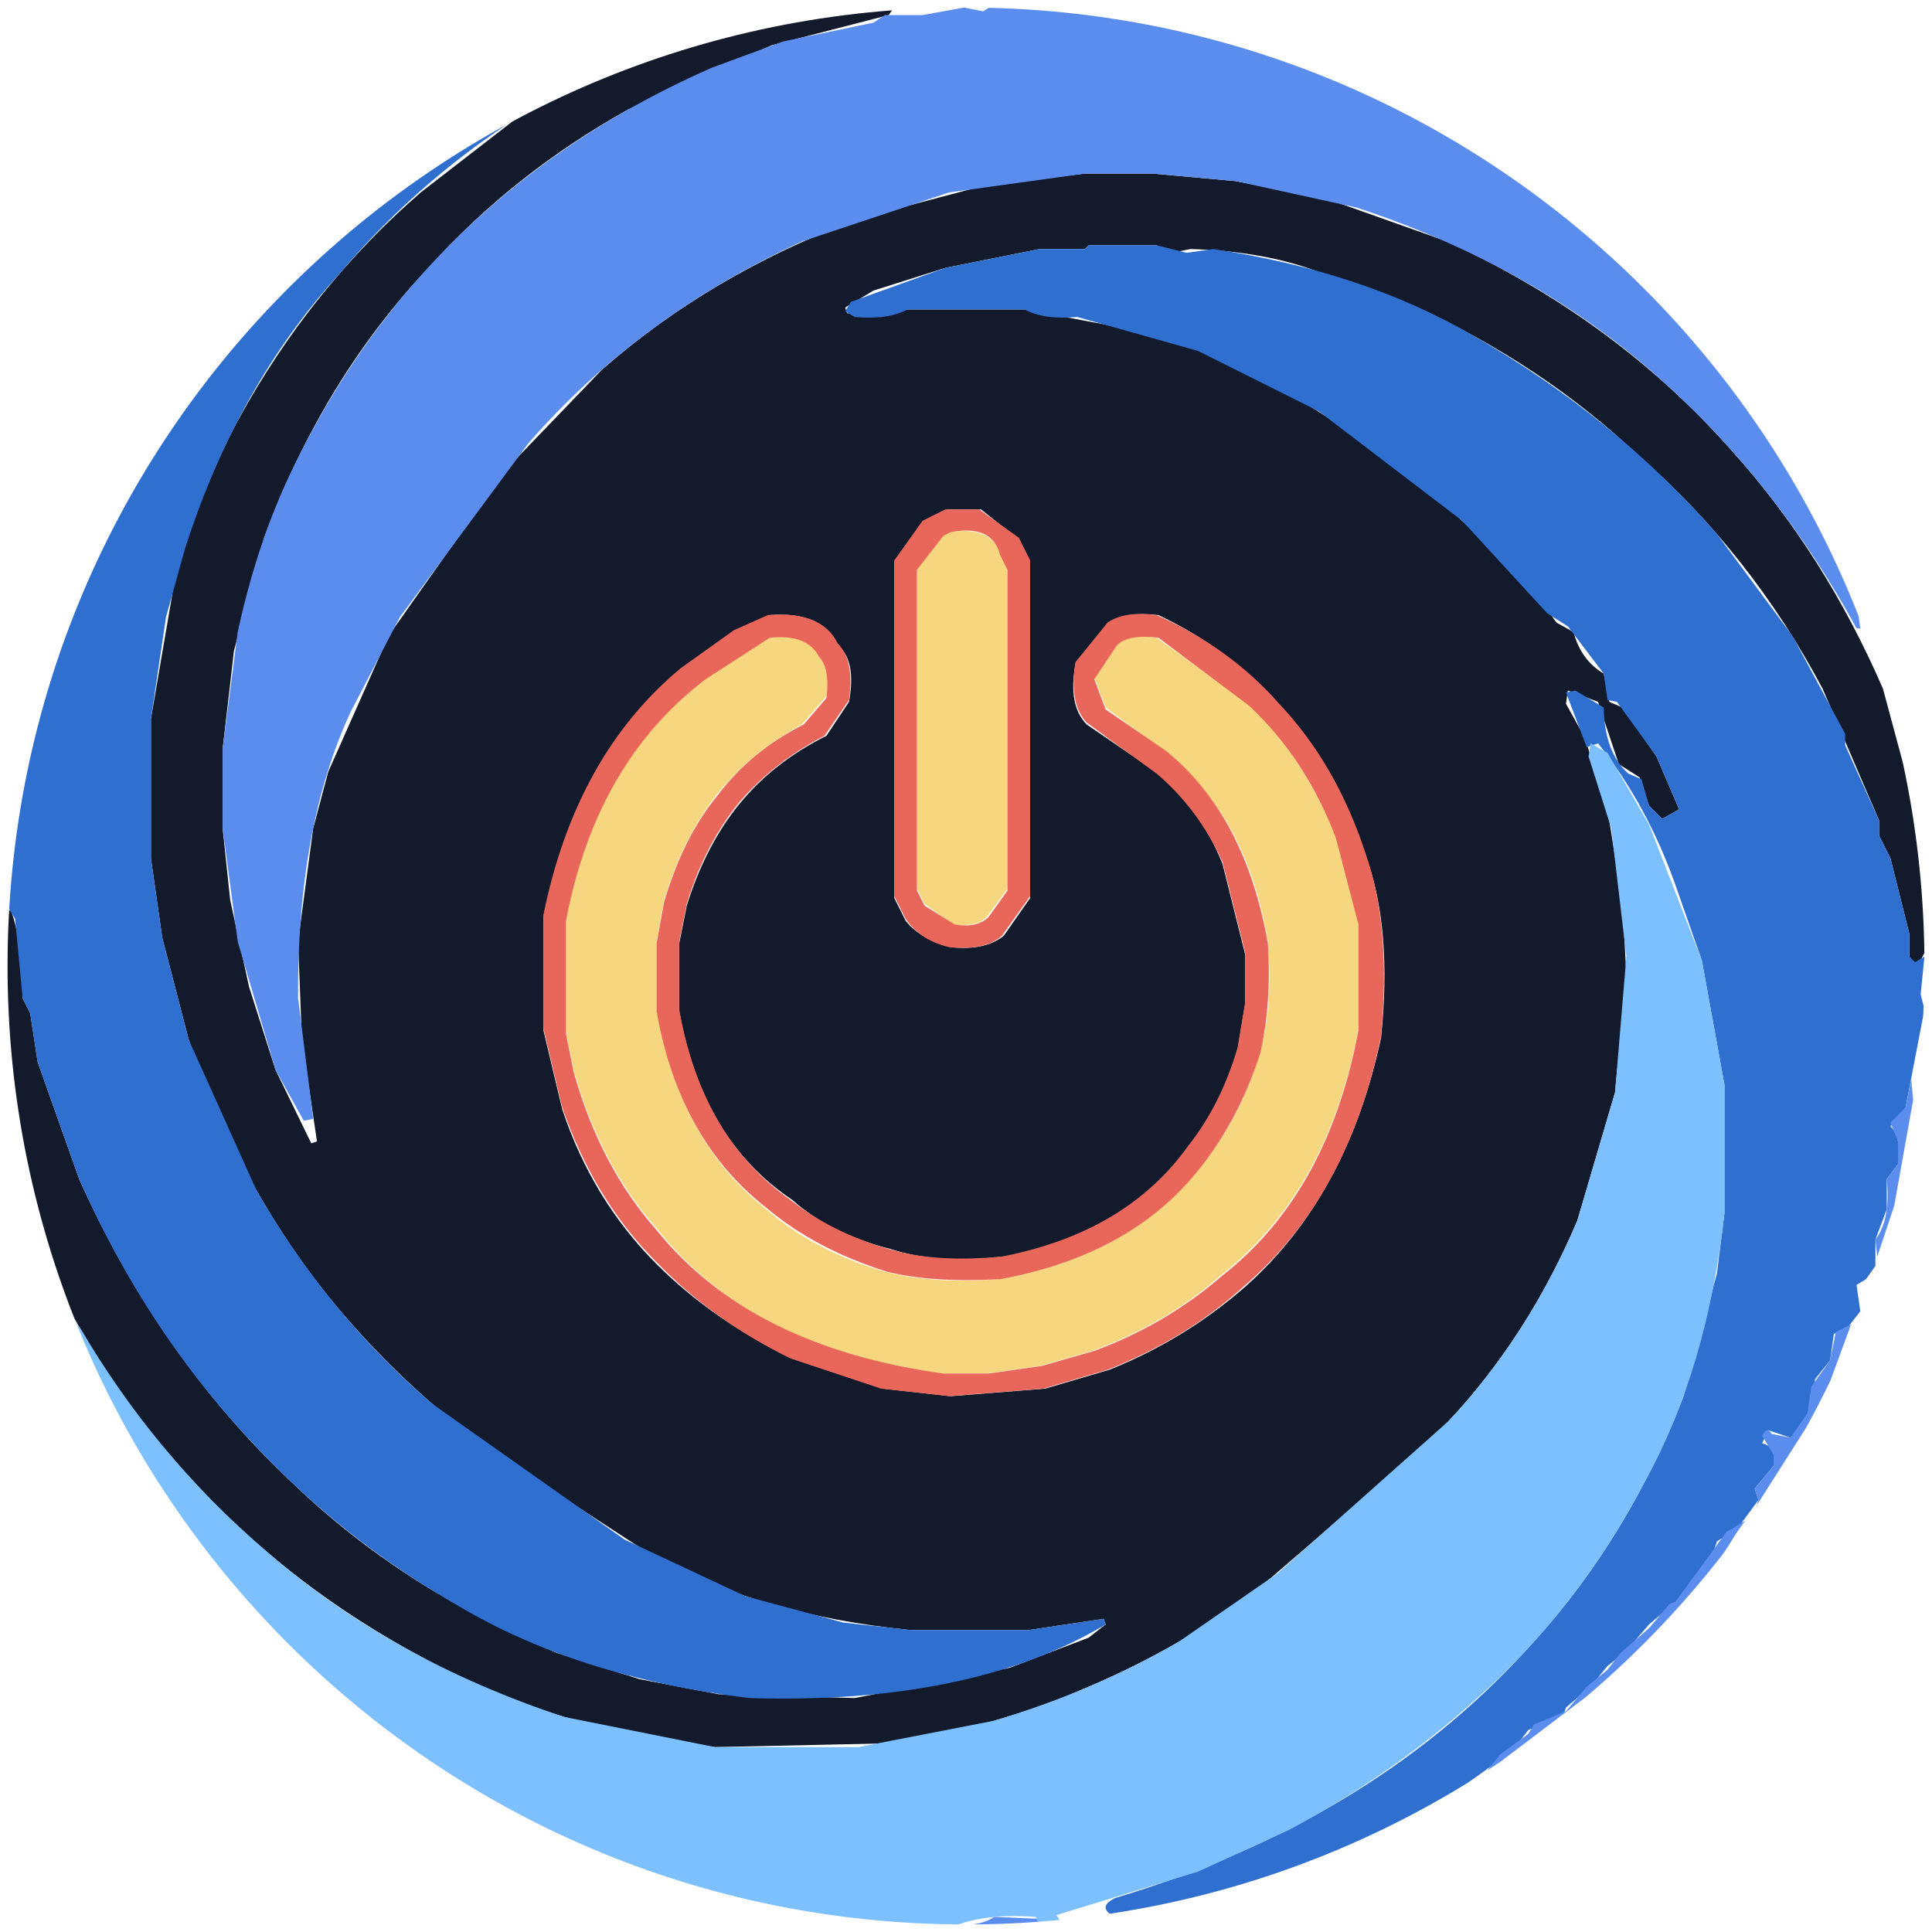
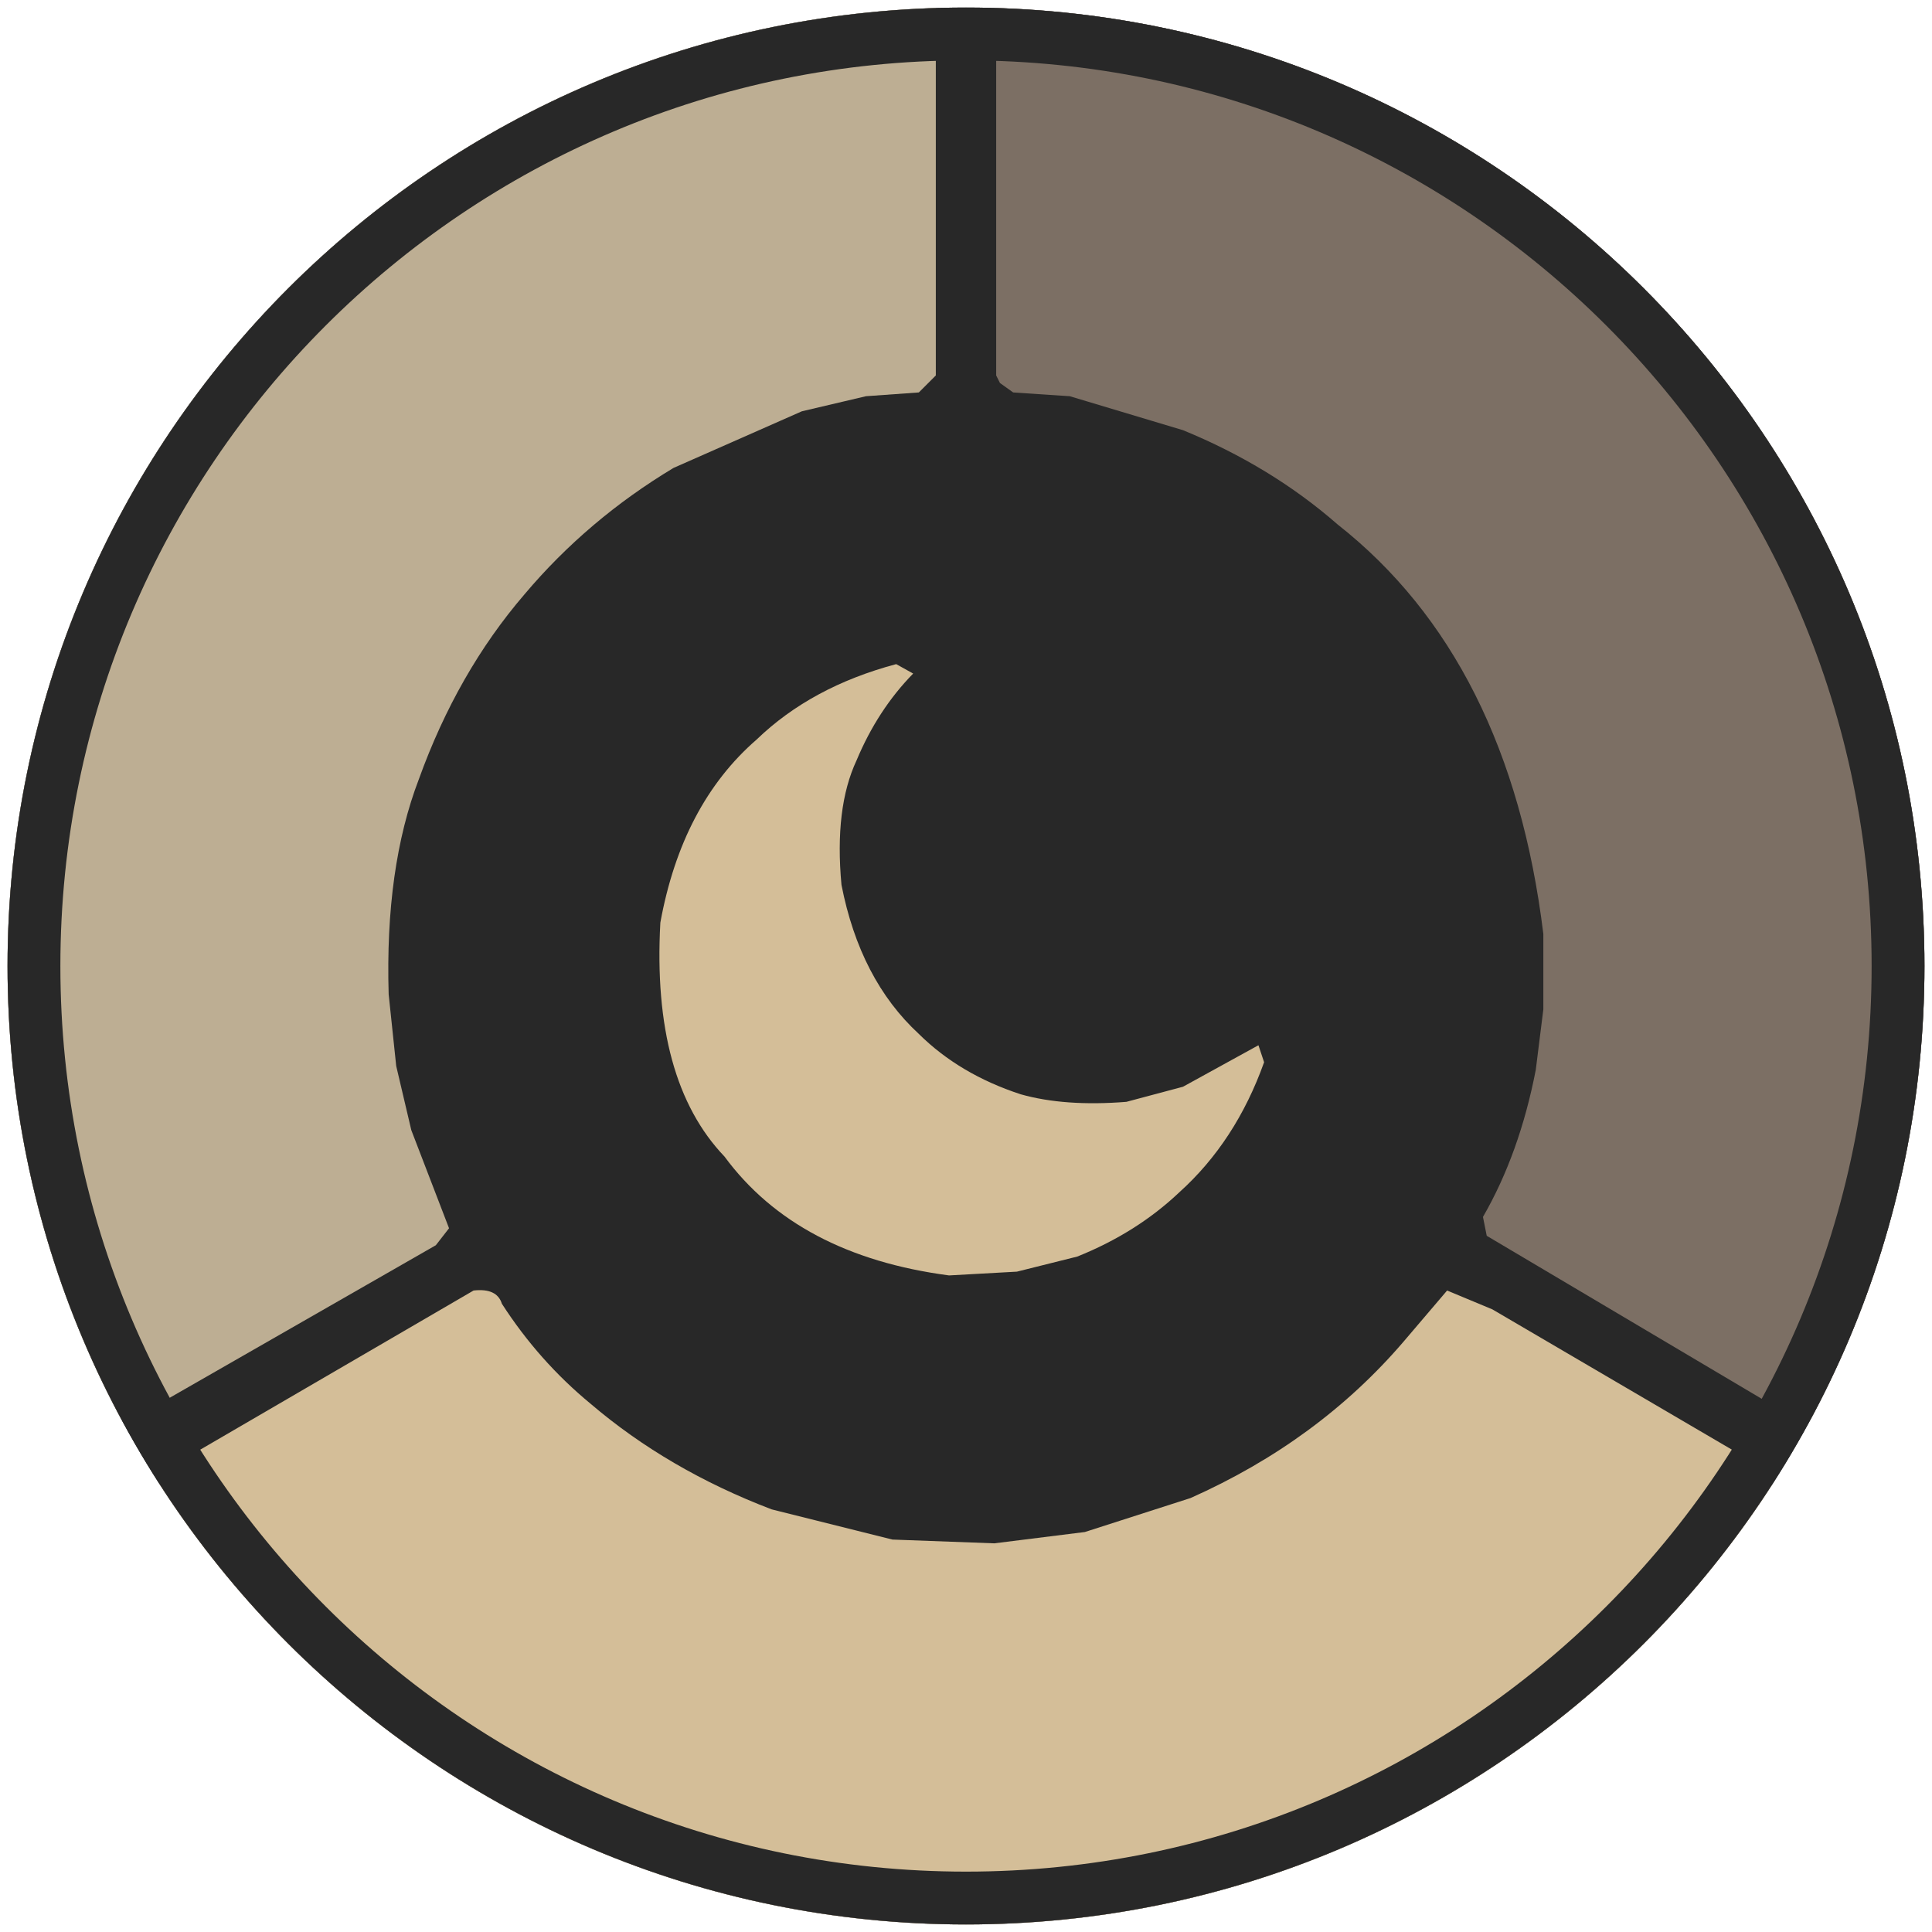
<svg xmlns="http://www.w3.org/2000/svg" viewBox="0 0 512 512" width="256" height="256">
  <defs>
-     <clipPath id="disc">
+     <clipPath id="d">
      <circle cx="256" cy="256" r="254" />
    </clipPath>
  </defs>
-   <g clip-path="url(#disc)">
-     <path fill="rgb(19,26,44)" stroke="rgb(19,26,44)" stroke-width="0" opacity="1" d="M 232.5 0 L 238 0.5 L 235.5 4 L 204.5 12 L 166.5 29 Q 136.3 45.8 114 70.5 Q 85.7 100.2 70 142.5 L 62 172.5 L 59 198.5 L 59 219.5 L 61 238.5 L 66 261.5 L 73 283.5 L 82.5 303 L 84 302.5 L 80 275.5 L 79 249.5 L 83 219.5 L 87 204.5 L 103 168.5 L 134 124.5 L 159.5 98 Q 188.2 72.7 227.5 58 L 261.5 49 L 287.5 46 L 305.5 46 L 327.5 48 L 352.5 53 L 383.5 64 Q 428.3 84.7 459 119.5 Q 483.4 146.6 499 182.5 L 506 208.5 L 510 239.5 L 510 252.5 Q 508 257 506 253.5 L 506 247.5 L 501 227.5 L 498 221.5 L 498 217.5 L 483 182.5 Q 463.9 146.6 434.5 121 Q 408.9 96.6 374.5 81 L 346.5 71 Q 333 66.5 315.5 66 L 310.5 67 L 306.5 65 L 288.5 65 L 287.5 66 L 275.5 66 L 250.5 71 L 231.5 77 L 224 81.5 L 224.5 83 L 233.5 84 L 240.5 82 L 271.5 82 L 303.5 88 Q 326.2 94.8 344.5 106 Q 379.9 127.6 407 157.5 L 412.5 165 L 417 167.5 Q 419 175 425 178.5 L 426.5 186 L 430 187.5 L 439 200.5 L 445 214.5 L 440.5 217 L 437 213.5 L 434.5 206 L 429 202.5 L 423.5 186 L 415.5 183 L 415 186.5 L 420 195.5 L 426 214.5 L 430 239.5 L 431 258.5 L 428 289.5 L 418 323.5 Q 402.8 359.3 376.5 384 L 333.5 421 Q 313.4 436.4 288.5 447 Q 265 457.5 235.5 462 L 189.5 463 Q 143.9 457.6 111.5 439 Q 72.5 418 45 385.5 Q 24.3 362.2 11 331.5 L 4 302.5 L 0 274.5 L 0 272.5 L 0.5 240 L 3 241.5 Q 6.3 251.2 6 264.5 L 8 268.5 L 10 281.5 L 21 312.5 Q 42.2 359.8 77.5 393 Q 106.8 421.2 147.5 438 L 169.5 445 L 190.5 449 L 226.5 450 L 267.5 442 L 288.5 434 L 293 430.5 L 292.5 429 L 272.5 432 L 241.5 432 Q 201 428 172.5 412 L 129.5 384 Q 108.8 368.8 92 349.5 Q 65 318.5 50 275.5 L 43 248.5 L 40 227.5 L 40 190.5 L 46 155.5 Q 52.4 131.4 63 111.5 Q 82.3 76.3 111.5 51 L 142.5 27 L 165.5 16 L 199.5 6 L 227.5 2 L 232.5 0 Z M 251 135 L 245 138 L 237 149 L 237 238 L 240 244 Q 244 249 252 251 Q 261 252 266 248 L 273 238 L 273 149 L 270 143 L 260 135 L 251 135 Z M 204 163 L 195 167 L 181 177 Q 153 200 144 243 L 144 273 L 149 294 Q 157 318 174 335 Q 189 350 210 360 L 234 368 L 252 370 L 277 368 L 294 363 Q 314 355 330 341 Q 357 317 366 275 Q 369 246 362 227 Q 354 203 339 187 Q 326 172 307 163 Q 298 162 294 165 L 285 176 Q 283 187 288 192 L 307 205 Q 318 214 324 229 L 330 253 L 330 266 L 328 278 Q 324 293 315 304 Q 299 327 266 333 Q 248 335 236 331 Q 220 327 210 318 Q 186 302 180 268 L 180 250 L 182 240 Q 187 224 196 213 Q 205 202 219 195 L 225 186 Q 227 175 222 171 Q 218 162 204 163 Z " />
-     <path fill="rgb(47,111,208)" stroke="rgb(47,111,208)" stroke-width="0" opacity="1" d="M 141.5 27 L 140.5 29 Q 111.5 47 90 72.5 Q 62.8 102.3 49 145.5 L 44 163.5 L 40 190.5 L 40 227.5 L 43 248.5 L 50 275.5 L 68 315.5 Q 86.8 348.2 114.5 372 L 165.5 408 L 197.5 423 L 223.5 430 L 241.5 432 L 272.5 432 L 292.5 429 L 293 430.5 Q 257.3 451.8 198.5 450 Q 152.6 444.4 120.5 425 Q 90.8 407.8 68 383.5 Q 39.1 353.4 21 312.5 L 10 281.5 L 8 268.5 L 6 264.5 L 4 243.5 L 2.5 241 L 0 239.5 L 0 229.5 L 3 220.5 L 7 194.5 Q 13 168.5 23 146.5 Q 45.6 98.1 83.5 65 Q 108.2 41.7 141.5 27 Z " />
-     <path fill="rgb(47,111,208)" stroke="rgb(47,111,208)" stroke-width="0" opacity="1" d="M 288.5 65 L 306.5 65 L 314.5 67 L 321.5 66 Q 361.5 72 390.5 89 Q 427.7 110.3 455 141.5 L 475 168.5 L 489 194.5 L 489 197.5 L 498 217.5 L 498 221.5 L 501 227.5 L 506 247.5 L 506 253.5 L 507.5 255 L 510 253.5 L 509 263.5 L 510 267.5 L 505 293.5 L 501 298.5 Q 504 301.5 503 308.5 L 500 312.5 L 500 320.5 L 497 328.5 L 497 335.5 L 494.5 339 L 492 340.5 L 493 347.5 L 489.5 352 L 486 353.5 L 485 360.5 L 481 365.5 Q 480.3 375.8 474.5 381 L 468.5 379 L 467 382.5 Q 470.8 383.3 470 388.5 L 465 394.5 L 466 397.5 L 460.5 405 L 455 408.5 Q 451.7 419.2 443.5 425 L 437 430.5 L 430.5 438 L 426 441.5 L 421.5 447 L 415 452.5 L 414.5 454 L 405 458.5 L 401.5 463 Q 360.2 497.2 295.5 508 Q 290.5 505.5 295.5 503 Q 364.8 482.3 407 434.5 Q 431.4 407.4 446 370.5 L 455 337.5 L 457 321.5 L 457 287.5 L 451 254.5 L 444 234.5 Q 436.4 213.1 423.5 197 L 420.5 198 L 415 183.5 L 417.5 183 L 425 187.5 Q 425.2 199.3 431.5 205 L 435 206.5 L 437 213.5 L 440.5 217 L 445 214.5 L 439 200.5 L 428.5 186 L 426 185.5 L 425 178.5 L 415.5 166 L 410 162.5 L 387.5 138 L 349.5 109 L 317.5 93 L 285.5 84 Q 276.7 84.8 271.5 82 L 240.5 82 Q 235.3 84.8 226.5 84 L 224 82.5 L 225.5 80 L 250.5 71 L 275.5 66 L 287.5 66 L 288.5 65 Z " />
-     <path fill="rgb(91,141,239)" stroke="rgb(91,141,239)" stroke-width="0" opacity="1" d="M 263.5 0 L 275.5 0 L 279.5 2 L 309.5 6 Q 342 13 368.5 26 Q 415.4 49.1 448 86.5 Q 467.1 107.9 481 134.5 L 492 159.5 L 493 166.5 L 492 166.5 Q 471 128 439.5 100 Q 406.5 70.5 359.5 55 L 327.5 48 L 305.5 46 L 287.5 46 L 251.5 51 L 212.5 64 Q 169.3 83.8 140 117.5 L 106 163.5 L 93 188.5 Q 78.7 219.2 79 264.5 L 83 296.5 L 80.5 297 L 73 283.5 L 63 249.5 L 59 219.5 L 59 198.5 L 63 167.5 Q 67.7 145.7 76 127.5 Q 95.4 85.9 127.5 57 Q 153.8 33.3 188.5 18 L 207.5 11 L 231.5 6 L 234.5 4 L 244.5 4 L 255.5 2 L 260.5 3 L 263 1.5 L 263.5 0 Z " />
-     <path fill="rgb(91,141,239)" stroke="rgb(91,141,239)" stroke-width="0" opacity="1" d="M 506.5 286 L 507 291.5 L 502 319.5 L 497.5 333 L 497 328.5 Q 501.1 323.1 500 312.5 L 503 308.5 L 503 302.5 L 501 297.5 L 505 293.5 L 506.5 286 Z " />
-     <path fill="rgb(91,141,239)" stroke="rgb(91,141,239)" stroke-width="0" opacity="1" d="M 490.5 351 L 490 352.5 L 483 371.5 L 465.5 399 L 466 397.5 L 465 394.5 L 470 388.5 L 470 385.5 L 467 380.5 Q 468.3 377.8 469.5 380 L 474.5 381 L 479 374.5 L 480 367.5 L 485 360.5 L 486.5 353 L 490.5 351 Z " />
-     <path fill="rgb(91,141,239)" stroke="rgb(91,141,239)" stroke-width="0" opacity="1" d="M 462.5 403 L 460 406.5 Q 446.5 429 426.5 445 L 393.5 470 L 397.5 465 L 405 459.5 L 406.5 457 L 415 453.5 L 420.5 447 L 426 442.5 L 429.5 438 L 437 431.5 L 442.5 425 L 444 424.5 L 457.5 406 L 462.5 403 Z " />
-     <path fill="rgb(91,141,239)" stroke="rgb(91,141,239)" stroke-width="0" opacity="1" d="M 263.5 508 L 275 508.5 L 276 510.5 L 274.5 512 L 250.5 512 L 251.5 510 Q 259.3 510.8 263.5 508 Z " />
-     <path fill="rgb(124,192,255)" stroke="rgb(124,192,255)" stroke-width="0" opacity="1" d="M 421.5 197 L 426 199.5 L 437 218.5 L 451 254.5 L 457 287.5 L 457 321.5 Q 452.4 362.9 436 392.5 Q 418.5 426 391.5 450 Q 369.2 470.2 341.5 485 L 317.5 496 L 280 507.5 L 281.5 510 L 283 510.5 Q 281.5 513.5 275.5 512 L 275 509.5 L 274.5 508 Q 258.8 506.8 249.5 512 L 232.5 512 L 229.5 510 L 221.5 510 L 198.5 506 L 171.5 498 L 151.5 490 Q 105.2 468.8 72 434.5 Q 37.2 400.8 19 350.5 L 21 351.5 Q 41.1 385.9 70.5 411 Q 103.3 439.7 149.5 455 L 189.5 463 L 227.5 463 L 263.5 456 Q 290.4 447.9 312.5 435 L 338.5 417 L 384 376.5 Q 405 354 418 323.5 L 428 289.5 L 431 253.5 L 427 219.5 L 421 200.5 L 421.5 197 Z " />
-     <path fill="rgb(246,215,127)" stroke="rgb(246,215,127)" stroke-width="0" opacity="1" d="M 251.5 141 Q 262.6 139.4 265 146.5 L 267 150.5 L 267 235.5 L 261.5 243 Q 258.8 245.8 252.5 245 L 245 239.5 L 243 235.5 L 243 150.5 L 249.5 142 L 251.5 141 Z " />
-     <path fill="rgb(246,215,127)" stroke="rgb(246,215,127)" stroke-width="0" opacity="1" d="M 203.5 169 Q 213.9 167.6 217 173.5 Q 220.2 176.8 219 184.5 L 212.5 192 Q 199.2 199.2 190 210.5 Q 180.8 222.3 176 238.5 L 174 249.5 L 174 267.5 Q 180 302 202.5 320 Q 215.5 331.5 234.5 337 Q 247.2 340.3 264.5 339 Q 298.2 333.2 316 311.5 Q 328.3 298.3 334 278.5 Q 337.4 266.4 336 249.5 Q 330.5 216 308.5 199 L 293 187.5 L 290 179.5 L 295.5 171 Q 298.8 167.8 306.5 169 L 331 186.5 Q 345.6 200.9 354 221.5 L 360 244.5 L 360 272.5 Q 352.1 315.6 323.5 338 Q 309.2 350.7 289.5 358 L 275.5 362 L 261.5 364 L 249.5 364 Q 199.1 357.4 174 325.5 Q 159 308.5 152 283.5 L 150 273.5 L 150 243.5 Q 158.3 201.8 186.5 180 L 203.5 169 Z " />
-     <path fill="rgb(232,102,90)" stroke="rgb(232,102,90)" stroke-width="0" opacity="1" d="M 250.5 135 L 259.5 135 L 270 142.5 L 273 148.5 L 273 237.5 L 265.5 248 Q 261.1 252 251.5 251 Q 243.9 249.2 240 243.5 L 237 237.5 L 237 148.5 L 244.5 138 L 250.5 135 Z M 252 141 L 250 142 L 243 151 L 243 236 L 245 240 L 253 245 Q 259 246 262 243 L 267 236 L 267 151 L 265 147 Q 263 139 252 141 Z " />
-     <path fill="rgb(232,102,90)" stroke="rgb(232,102,90)" stroke-width="0" opacity="1" d="M 203.5 163 Q 217.7 161.8 222 170.5 Q 226.5 175 225 185.5 L 218.5 195 Q 205.3 201.8 196 212.5 Q 186.8 223.8 182 239.5 L 180 249.5 L 180 267.5 Q 186 301.5 209.5 318 Q 220.4 326.6 235.5 331 Q 247.8 334.7 265.5 333 Q 298.6 326.6 315 303.5 Q 323.6 292.6 328 277.5 L 330 265.5 L 330 252.5 L 324 228.5 Q 317.6 214.4 306.5 205 L 288 191.5 Q 283.3 186.7 285 175.5 L 293.5 165 Q 297.9 161.9 306.5 163 Q 325.9 171.6 339 186.5 Q 354.3 202.7 362 226.5 Q 368.7 245.8 366 274.5 Q 357.3 317.3 329.5 341 Q 314.3 354.8 293.5 363 L 276.5 368 L 251.5 370 L 233.5 368 L 209.5 360 Q 189 350 174 334.5 Q 157.5 318 149 293.5 L 144 272.5 L 144 242.5 Q 152.6 200.1 180.5 177 L 194.5 167 L 203.5 163 Z M 204 169 L 187 180 Q 158 202 150 244 L 150 274 L 152 284 Q 159 309 174 326 Q 199 357 250 364 L 262 364 L 276 362 L 290 358 Q 309 351 324 338 Q 352 316 360 273 L 360 245 L 354 222 Q 346 201 331 187 L 307 169 Q 299 168 296 171 L 290 180 L 293 188 L 309 199 Q 330 216 336 250 Q 337 266 334 279 Q 328 298 316 312 Q 298 333 265 339 Q 247 340 235 337 Q 216 331 203 320 Q 180 302 174 268 L 174 250 L 176 239 Q 181 222 190 211 Q 199 199 213 192 L 219 185 Q 220 177 217 174 Q 214 168 204 169 Z " />
+   <g clip-path="url(#d)">
+     <circle cx="256" cy="256" r="254" fill="#282828" />
+     <path fill="#282828" stroke="rgb(19,26,44)" stroke-width="0" opacity="1" d="M 253.5 121 Q 286 121.5 308.5 132 Q 339.1 145.4 359 169.5 Q 372.3 185.2 381 205.5 Q 390.9 228.6 391 261.5 L 387 287.5 L 381 306.5 Q 367.8 337.8 343.5 358 Q 325.7 373.7 301.5 383 Q 281.4 390.4 254.5 391 L 233.5 389 L 205.5 381 Q 175.1 367.9 155 344.5 Q 135.5 323 126 291.5 L 122 270.5 L 122 241.5 Q 131.2 184.7 167.5 155 Q 184.7 139.2 208.5 130 L 233.5 123 L 253.5 121 Z M 238 176 Q 215 182 201 196 Q 181 213 175 245 Q 173 286 192 307 Q 211 333 252 338 L 270 337 L 286 333 Q 301 327 313 316 Q 328 303 335 282 L 334 277 L 314 288 L 299 292 Q 282 293 271 290 Q 254 285 244 274 Q 228 260 223 235 Q 221 214 227 202 Q 233 188 242 179 L 238 176 Z " />
+     <path fill="#7c6f64" stroke="rgb(47,111,208)" stroke-width="0" opacity="1" d="M 265.5 0 L 273.5 2 L 277.5 1 Q 329 6 366.5 25 Q 411.6 47.4 444 82.5 Q 470.3 110.7 488 147.5 Q 506.3 184.7 511 235.5 L 510 238.5 L 512 240.5 L 512 273.5 L 510 279.5 L 510 289.5 L 507 307.5 L 501 330.5 L 491 357.5 L 480.5 376 L 477.5 377 L 394 327.5 L 393 322.5 Q 402.7 305.7 407 283.5 L 409 267.5 L 409 247.5 Q 400.1 174.9 354.5 139 Q 336.9 123.6 313.5 114 L 283.5 105 L 268.5 104 L 265 101.5 L 264 99.5 L 264 1.5 L 265.5 0 Z " />
+     <path fill="#bdae93" stroke="rgb(91,141,239)" stroke-width="0" opacity="1" d="M 241.5 0 L 248 0.5 L 248 99.5 L 243.5 104 L 229.5 105 L 212.5 109 L 178.5 124 Q 155.7 137.7 139 157.5 Q 121.2 178.2 111 206.5 Q 102 230 103 263.5 L 105 282.5 L 109 299.5 L 119 325.5 L 115.5 330 L 33.5 377 L 29 373.5 Q 17.6 352.4 10 327.5 Q 3.7 305.3 1 279.5 L 2 275.5 L 0 273.5 L 0 240.5 Q 3 238.5 2 232.5 L 1 229.5 L 9 188.5 L 21 154.5 Q 43.3 104.8 80.5 70 Q 112.8 39.3 156.5 20 Q 189.7 5.7 232.5 1 L 239.5 2 L 241.5 0 Z " />
+     <path fill="#d4be98" stroke="rgb(124,192,255)" stroke-width="0" opacity="1" d="M 125.5 342 Q 131.7 341.3 133 345.5 Q 142.8 360.7 156.5 372 Q 177 389.5 204.5 400 L 236.5 408 L 263.5 409 L 287.5 406 L 315.5 397 Q 349.4 381.9 372 355.5 L 383.5 342 L 395.5 347 L 465.5 388 L 469 391.5 L 470 395.5 Q 454.9 419.9 434.5 439 Q 396.9 476.4 342.5 497 L 311.5 506 L 288.5 510 L 279.5 510 L 276.5 512 L 235.5 512 L 232.5 510 L 222.5 510 L 192.5 504 L 152.5 490 Q 104.8 468.2 71 432.5 L 45 400.5 L 42 393.5 L 46.5 388 L 125.5 342 Z " />
+     <path fill="#d4be98" stroke="rgb(246,215,127)" stroke-width="0" opacity="1" d="M 237.5 176 L 242 178.5 Q 232.6 188.1 227 201.5 Q 221.1 214.1 223 234.5 Q 227.9 259.6 243.5 274 Q 254.3 284.7 270.5 290 Q 282.2 293.3 298.5 292 L 313.5 288 L 333.5 277 L 335 281.5 Q 327.5 302.5 312.5 316 Q 301.2 326.7 285.5 333 L 269.5 337 L 251.5 338 Q 211.3 332.7 192 306.5 Q 172.7 286.3 175 244.5 Q 180.7 213.2 200.5 196 Q 215 182 237.5 176 Z " />
  </g>
+   <circle cx="256" cy="256" r="247.0" fill="none" stroke="#282828" stroke-width="14" />
</svg>
